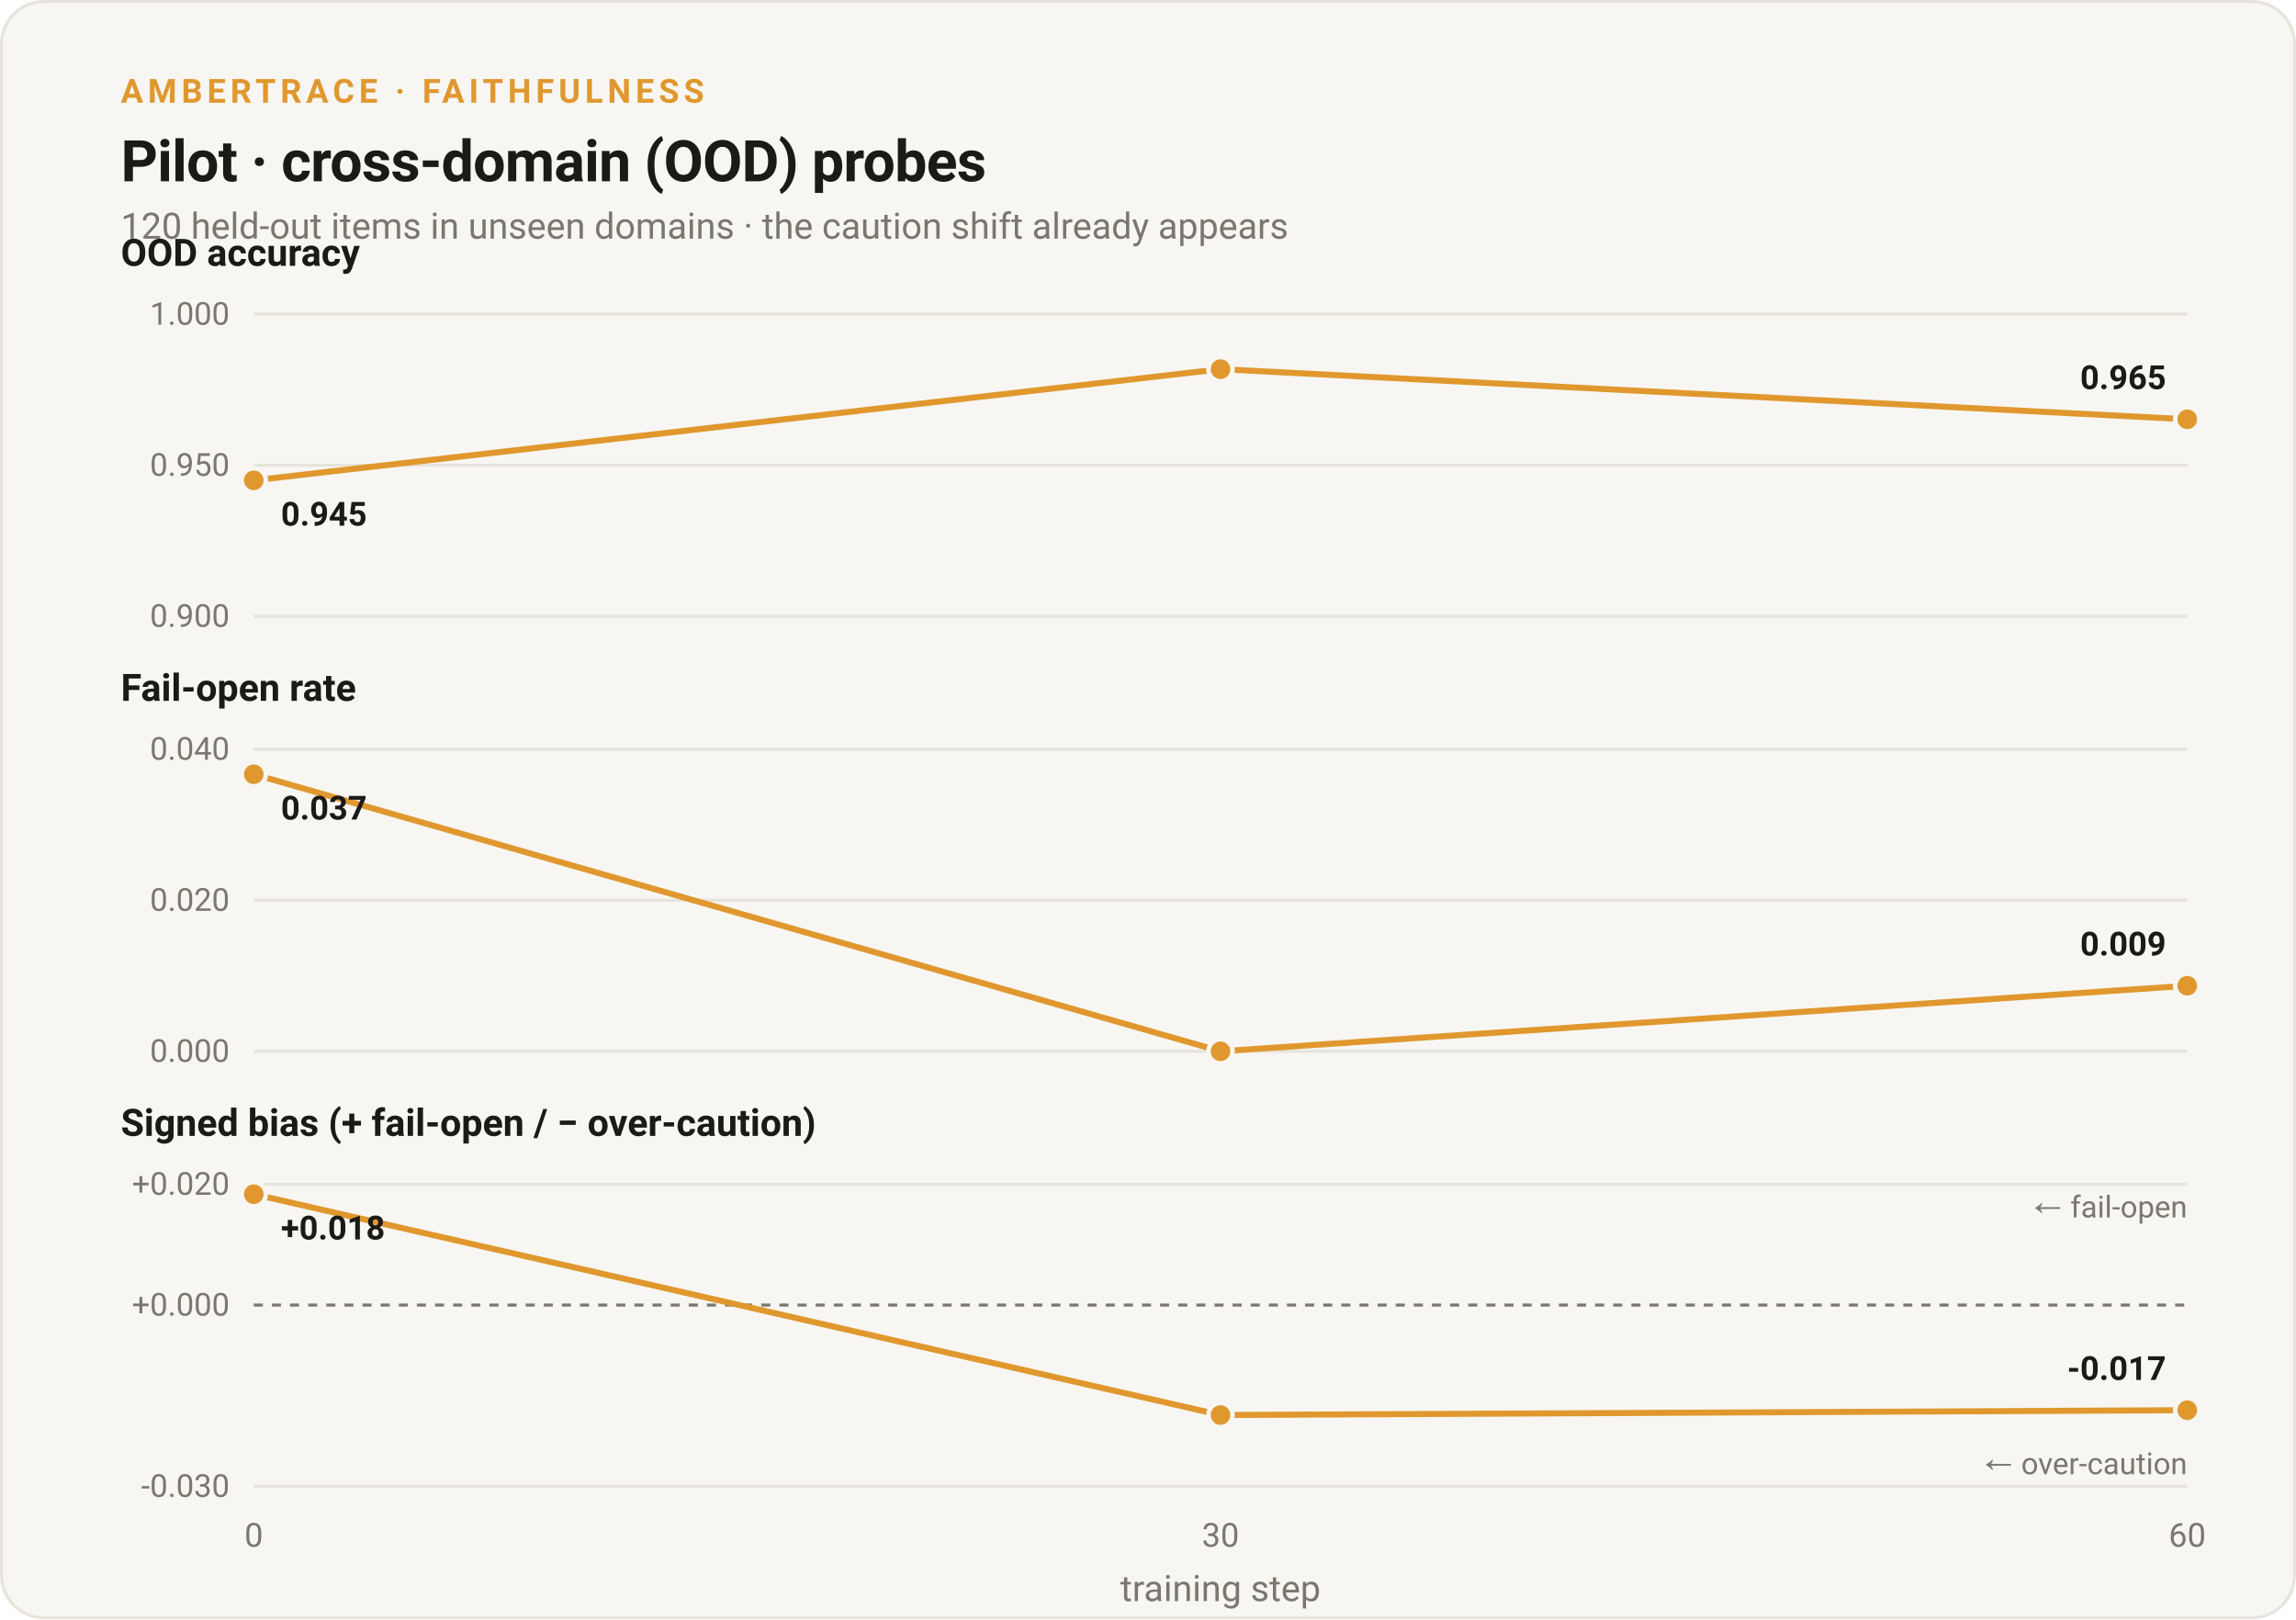
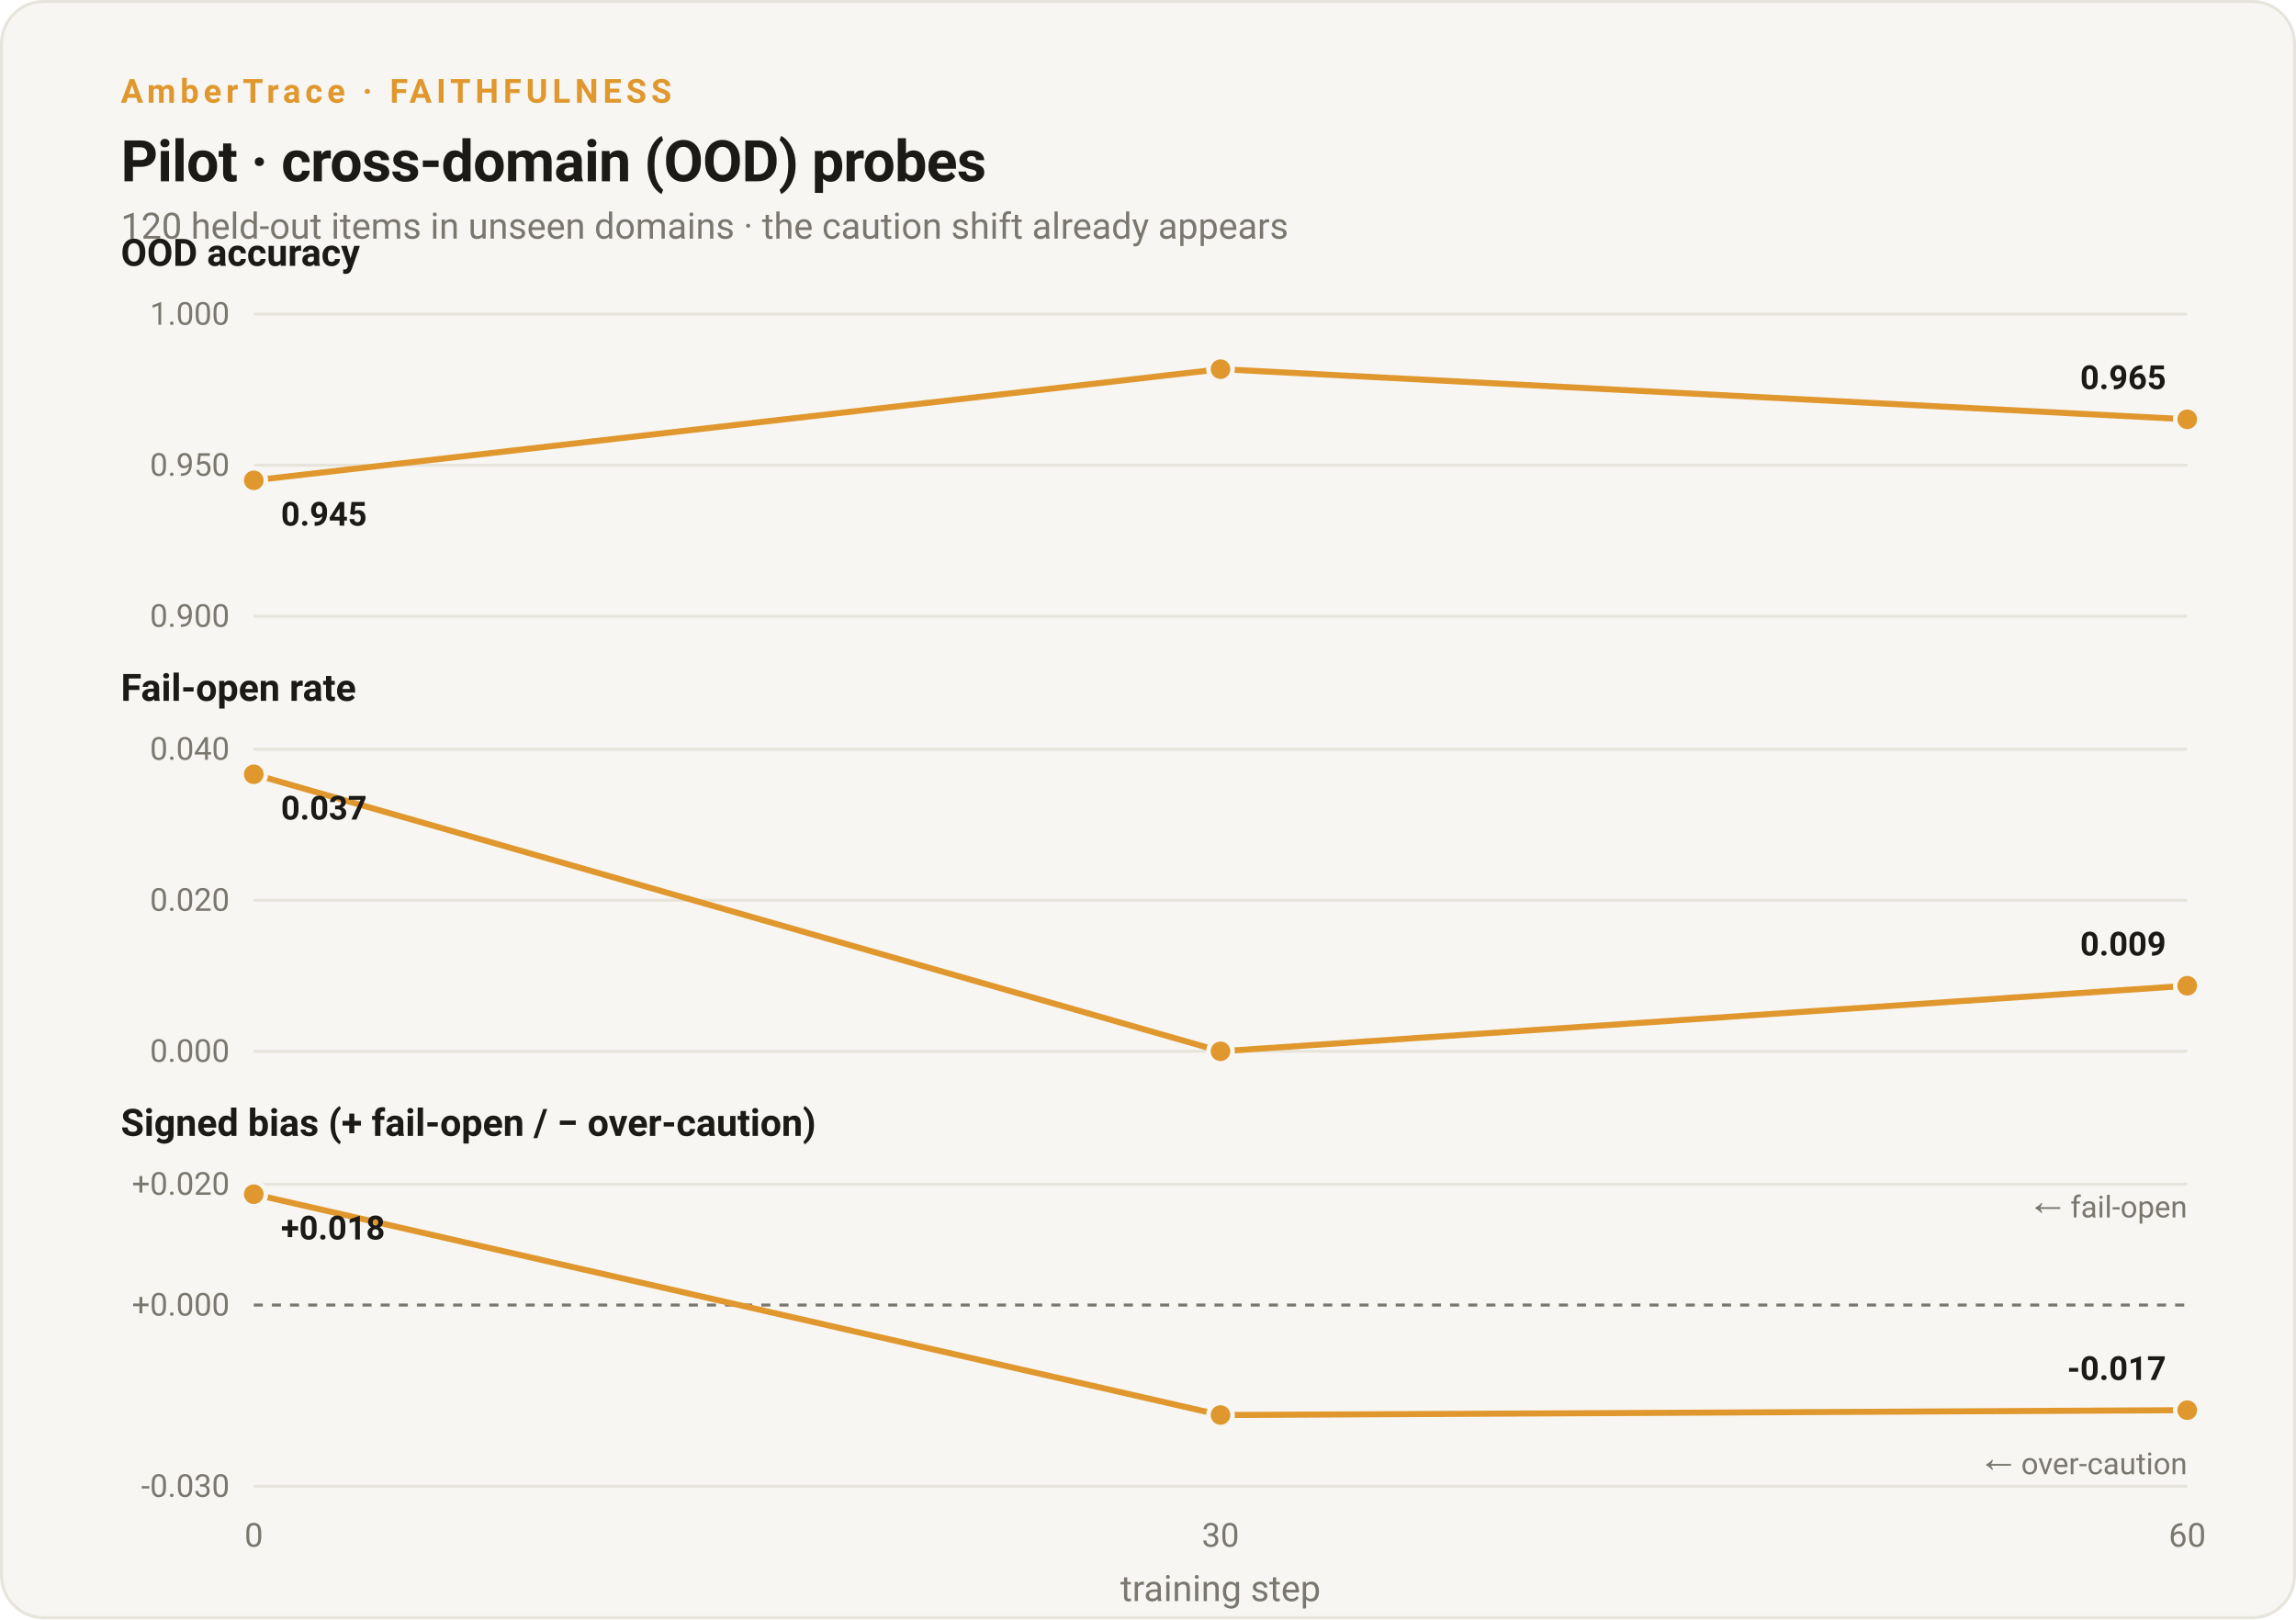
<svg xmlns="http://www.w3.org/2000/svg" viewBox="0 0 760 536" width="760" height="536" font-family="ui-sans-serif, system-ui, -apple-system, Segoe UI, Roboto, Helvetica, Arial, sans-serif">
  <style>.ti{fill:#1B1A17;font-size:19px;font-weight:700;letter-spacing:-0.2px;}.sub{fill:#7A776E;font-size:12px;}.eb{fill:#E0982E;font-size:11px;font-weight:700;letter-spacing:1.5px;}.pt{fill:#1B1A17;font-size:12.5px;font-weight:600;}.tk{fill:#7A776E;font-size:10.5px;font-variant-numeric:tabular-nums;}.vl{fill:#1B1A17;font-size:11px;font-weight:700;font-variant-numeric:tabular-nums;}.ax{fill:#7A776E;font-size:11px;font-variant-numeric:tabular-nums;}.an{fill:#7A776E;font-size:10px;}.bx1{fill:#1B1A17;font-size:12px;font-weight:600;}.bx2{fill:#7A776E;font-size:10.5px;}.bxi{fill:#1B1A17;font-size:10.5px;}</style>
  <rect x="0.5" y="0.5" width="759" height="535" rx="14" fill="#F7F6F3" stroke="#E7E4DC" />
-   <text x="40" y="34" class="eb">AMBERTRACE · FAITHFULNESS</text>
+   <text x="40" y="34" class="eb">AmberTrace · FAITHFULNESS</text>
  <text x="40" y="60" class="ti">Pilot · cross-domain (OOD) probes</text>
  <text x="40" y="79" class="sub">120 held-out items in unseen domains · the caution shift already appears</text>
  <text x="40" y="88" class="pt">OOD accuracy</text>
  <line x1="84" y1="204.0" x2="724" y2="204.0" stroke="#E7E4DC" stroke-width="1" />
  <text x="76" y="207.5" text-anchor="end" class="tk">0.900</text>
  <line x1="84" y1="154.0" x2="724" y2="154.0" stroke="#E7E4DC" stroke-width="1" />
  <text x="76" y="157.5" text-anchor="end" class="tk">0.950</text>
  <line x1="84" y1="104.0" x2="724" y2="104.0" stroke="#E7E4DC" stroke-width="1" />
  <text x="76" y="107.5" text-anchor="end" class="tk">1.000</text>
  <path d="M84.0 159.0 L404.0 122.2 L724.0 138.8" fill="none" stroke="#E0982E" stroke-width="2" />
  <circle cx="84.0" cy="159.0" r="4" fill="#E0982E" stroke="#F7F6F3" stroke-width="1.5" />
  <circle cx="404.0" cy="122.2" r="4" fill="#E0982E" stroke="#F7F6F3" stroke-width="1.5" />
  <circle cx="724.0" cy="138.8" r="4" fill="#E0982E" stroke="#F7F6F3" stroke-width="1.5" />
  <text x="93.0" y="174.0" text-anchor="start" class="vl">0.945</text>
  <text x="717.0" y="128.8" text-anchor="end" class="vl">0.965</text>
  <text x="40" y="232" class="pt">Fail-open rate</text>
  <line x1="84" y1="348.0" x2="724" y2="348.0" stroke="#E7E4DC" stroke-width="1" />
  <text x="76" y="351.5" text-anchor="end" class="tk">0.000</text>
  <line x1="84" y1="298.0" x2="724" y2="298.0" stroke="#E7E4DC" stroke-width="1" />
  <text x="76" y="301.5" text-anchor="end" class="tk">0.020</text>
  <line x1="84" y1="248.0" x2="724" y2="248.0" stroke="#E7E4DC" stroke-width="1" />
  <text x="76" y="251.5" text-anchor="end" class="tk">0.040</text>
  <path d="M84.0 256.3 L404.0 348.0 L724.0 326.3" fill="none" stroke="#E0982E" stroke-width="2" />
  <circle cx="84.0" cy="256.3" r="4" fill="#E0982E" stroke="#F7F6F3" stroke-width="1.5" />
  <circle cx="404.0" cy="348.0" r="4" fill="#E0982E" stroke="#F7F6F3" stroke-width="1.5" />
  <circle cx="724.0" cy="326.3" r="4" fill="#E0982E" stroke="#F7F6F3" stroke-width="1.5" />
  <text x="93.0" y="271.3" text-anchor="start" class="vl">0.037</text>
  <text x="717.0" y="316.3" text-anchor="end" class="vl">0.009</text>
  <text x="40" y="376" class="pt">Signed bias  (+ fail-open / − over-caution)</text>
  <line x1="84" y1="492.0" x2="724" y2="492.0" stroke="#E7E4DC" stroke-width="1" />
  <text x="76" y="495.5" text-anchor="end" class="tk">-0.030</text>
  <line x1="84" y1="432.0" x2="724" y2="432.0" stroke="#7A776E" stroke-width="1" stroke-dasharray="3 3" />
  <text x="76" y="435.5" text-anchor="end" class="tk">+0.000</text>
  <line x1="84" y1="392.0" x2="724" y2="392.0" stroke="#E7E4DC" stroke-width="1" />
  <text x="76" y="395.5" text-anchor="end" class="tk">+0.020</text>
  <path d="M84.0 395.3 L404.0 468.4 L724.0 466.8" fill="none" stroke="#E0982E" stroke-width="2" />
  <circle cx="84.0" cy="395.3" r="4" fill="#E0982E" stroke="#F7F6F3" stroke-width="1.5" />
  <circle cx="404.0" cy="468.4" r="4" fill="#E0982E" stroke="#F7F6F3" stroke-width="1.5" />
  <circle cx="724.0" cy="466.8" r="4" fill="#E0982E" stroke="#F7F6F3" stroke-width="1.5" />
  <text x="93.0" y="410.3" text-anchor="start" class="vl">+0.018</text>
  <text x="717.0" y="456.8" text-anchor="end" class="vl">-0.017</text>
  <text x="724" y="403.0" text-anchor="end" class="an">← fail-open</text>
  <text x="724" y="488.0" text-anchor="end" class="an">← over-caution</text>
  <text x="84.0" y="512.0" text-anchor="middle" class="ax">0</text>
  <text x="404.0" y="512.0" text-anchor="middle" class="ax">30</text>
  <text x="724.0" y="512.0" text-anchor="middle" class="ax">60</text>
  <text x="404.0" y="530.0" text-anchor="middle" class="sub">training step</text>
</svg>
